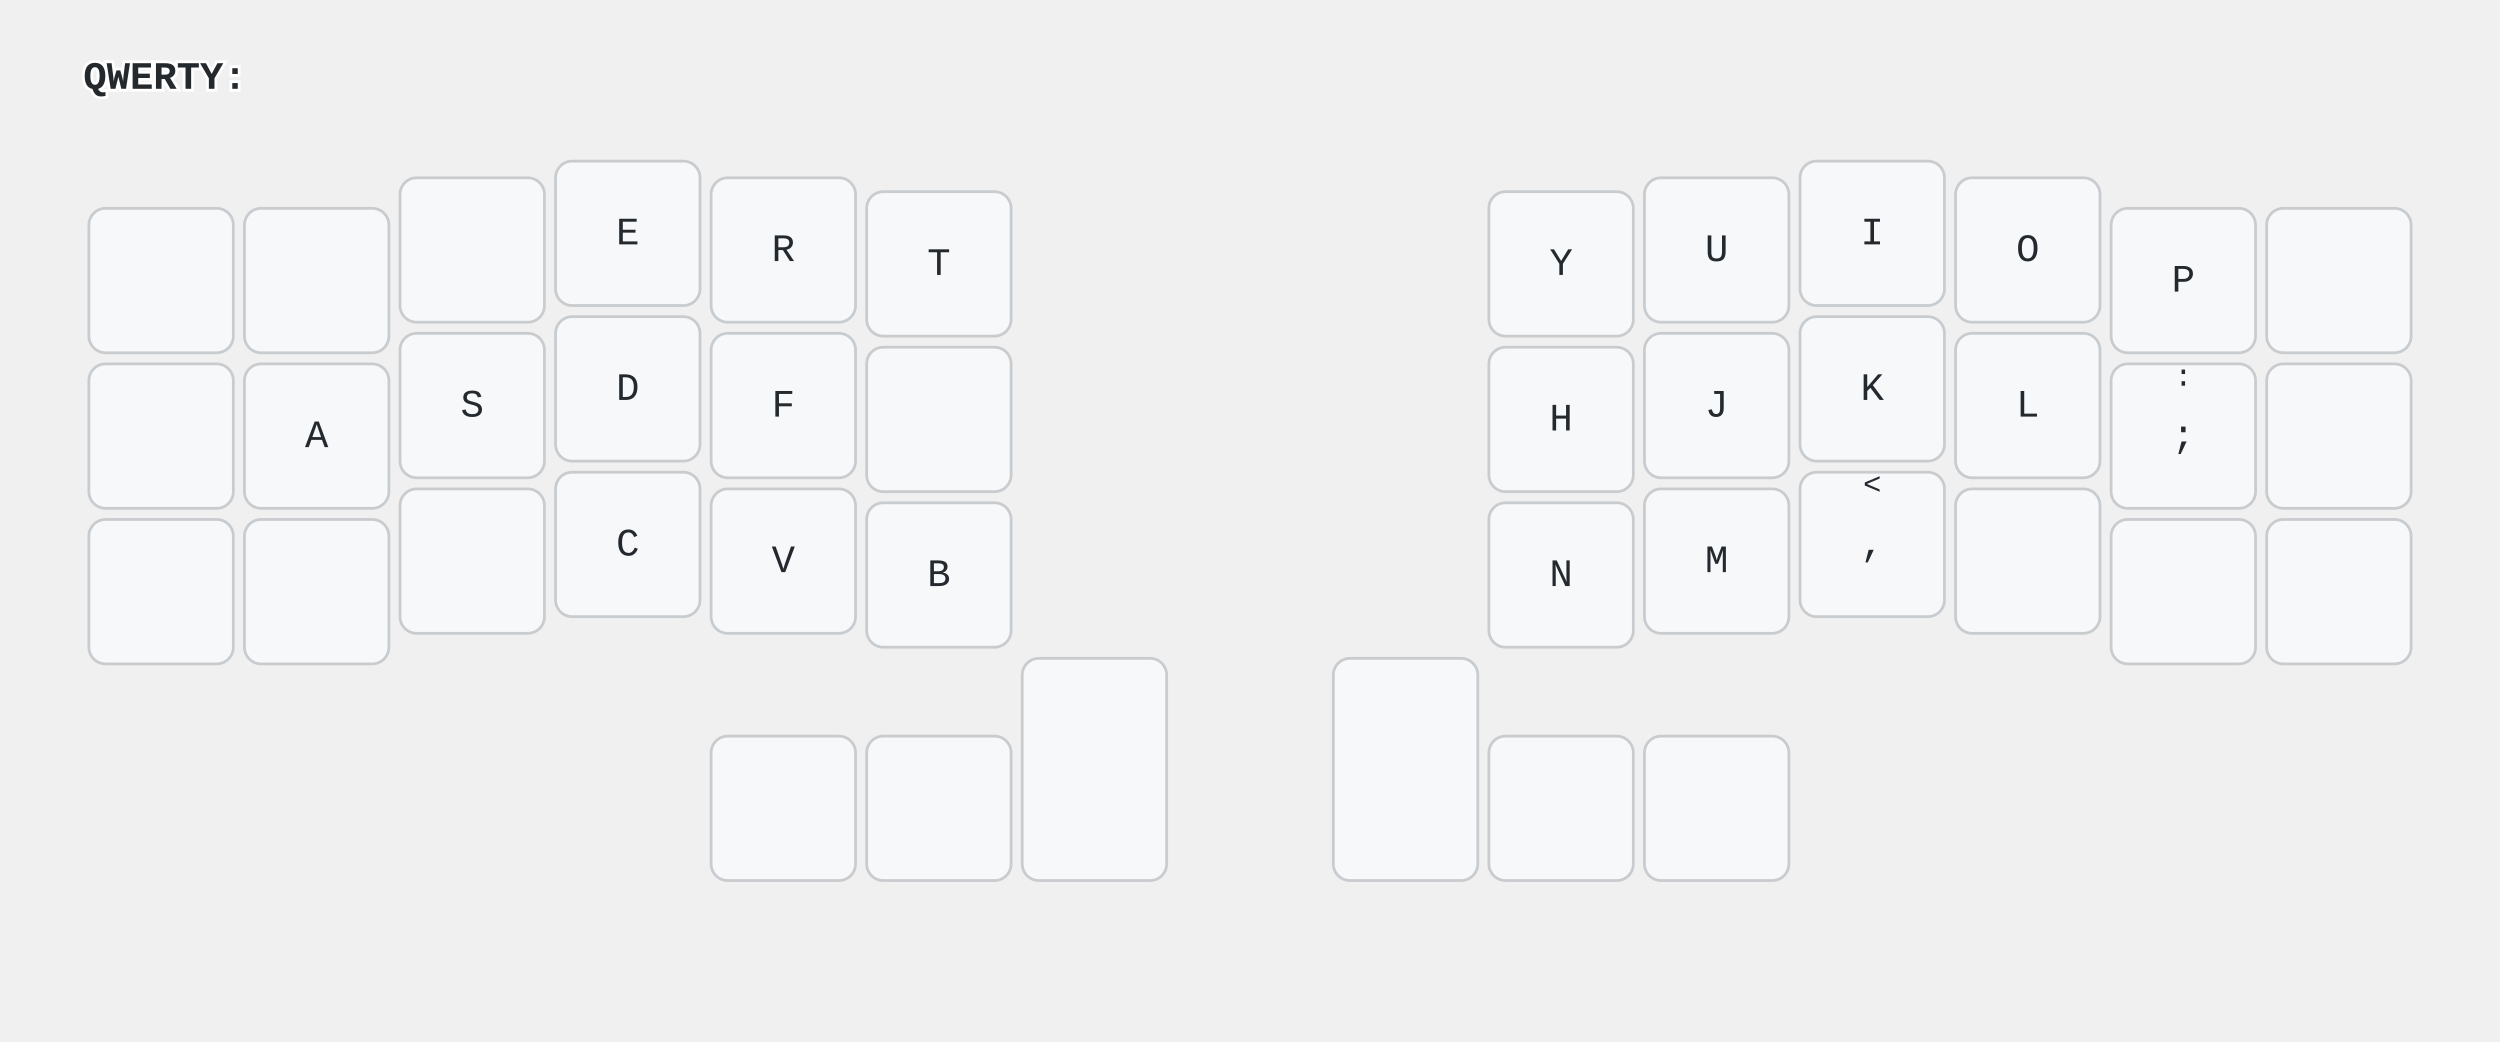
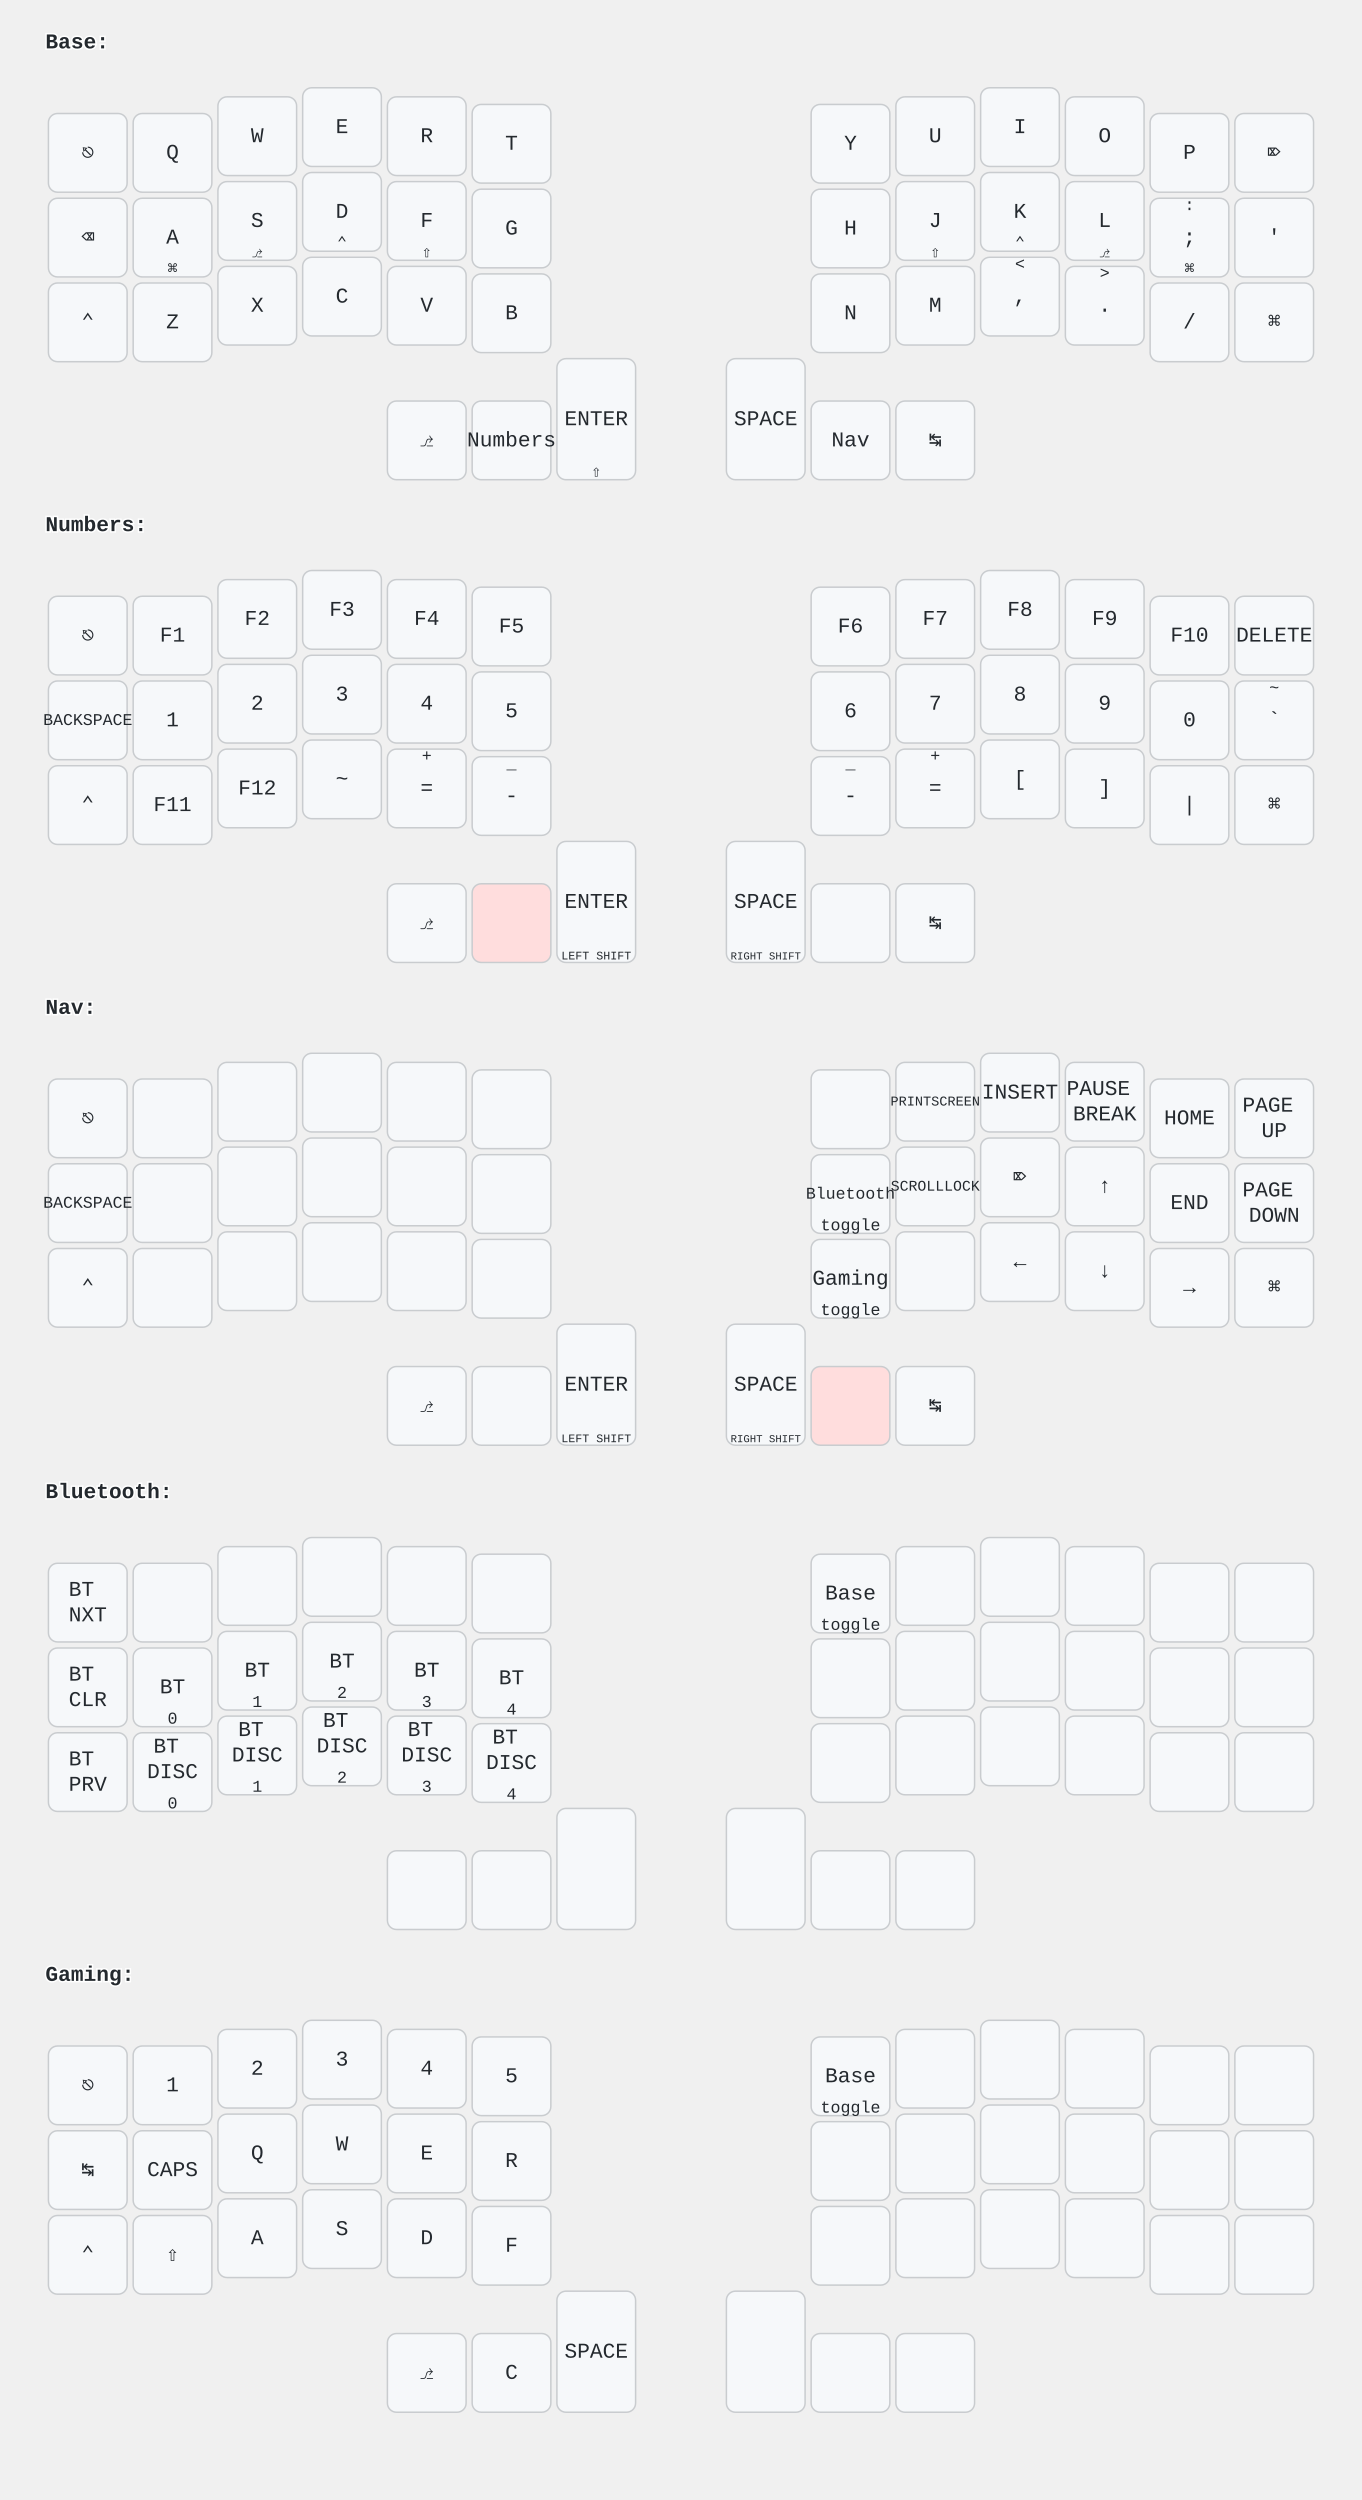
- <svg xmlns="http://www.w3.org/2000/svg" width="900" height="375" viewBox="0 0 900 375" class="keymap">
+ <svg xmlns="http://www.w3.org/2000/svg" width="900" height="1652" viewBox="0 0 900 1652" class="keymap">
  <style>/* font and background color specifications */
svg {
    font-family: SFMono-Regular,Consolas,Liberation Mono,Menlo,monospace;
    font-size: 14px;
    font-kerning: normal;
    text-rendering: optimizeLegibility;
    fill: #24292e;
}

/* default key styling */
rect {
    fill: #f6f8fa;
    stroke: #c9cccf;
    stroke-width: 1;
}

/* color accent for combo boxes */
rect.combo {
    fill: #cdf;
}

/* color accent for held keys */
rect.held, rect.combo.held {
    fill: #fdd;
}

/* color accent for ghost (optional) keys */
rect.ghost, rect.combo.ghost {
    fill: #ddd;
}

text {
    text-anchor: middle;
    dominant-baseline: middle;
}

/* styling for layer labels */
text.label {
    font-weight: bold;
    text-anchor: start;
    stroke: white;
    stroke-width: 2;
    paint-order: stroke;
}

/* styling for combo tap, and key hold/shifted label text */
text.combo, text.hold, text.shifted {
    font-size: 11px;
}

text.hold {
    text-anchor: middle;
    dominant-baseline: auto;
}

text.shifted {
    text-anchor: middle;
    dominant-baseline: hanging;
}

/* styling for hold/shifted label text in combo box */
text.combo.hold, text.combo.shifted {
    font-size: 8px;
}

/* styling for combo dendrons */
path {
    stroke-width: 1;
    stroke: gray;
    fill: none;
}
</style>
-   <g transform="translate(30, 0)" class="layer-QWERTY">
-     <text x="0" y="28" class="label">QWERTY:</text>
+   <g transform="translate(30, 0)" class="layer-Base">
+     <text x="0" y="28" class="label">Base:</text>
    <g transform="translate(0, 56)">
      <g transform="translate(28, 45)" class="key keypos-0">
        <rect rx="6" ry="6" x="-26" y="-26" width="52" height="52" class="key" />
+         <text x="0" y="0" class="key tap">⎋</text>
      </g>
      <g transform="translate(84, 45)" class="key keypos-1">
        <rect rx="6" ry="6" x="-26" y="-26" width="52" height="52" class="key" />
+         <text x="0" y="0" class="key tap">Q</text>
      </g>
      <g transform="translate(140, 34)" class="key keypos-2">
        <rect rx="6" ry="6" x="-26" y="-26" width="52" height="52" class="key" />
+         <text x="0" y="0" class="key tap">W</text>
      </g>
      <g transform="translate(196, 28)" class="key keypos-3">
        <rect rx="6" ry="6" x="-26" y="-26" width="52" height="52" class="key" />
        <text x="0" y="0" class="key tap">E</text>
      </g>
      <g transform="translate(252, 34)" class="key keypos-4">
        <rect rx="6" ry="6" x="-26" y="-26" width="52" height="52" class="key" />
        <text x="0" y="0" class="key tap">R</text>
      </g>
      <g transform="translate(308, 39)" class="key keypos-5">
        <rect rx="6" ry="6" x="-26" y="-26" width="52" height="52" class="key" />
        <text x="0" y="0" class="key tap">T</text>
      </g>
      <g transform="translate(532, 39)" class="key keypos-6">
        <rect rx="6" ry="6" x="-26" y="-26" width="52" height="52" class="key" />
        <text x="0" y="0" class="key tap">Y</text>
      </g>
      <g transform="translate(588, 34)" class="key keypos-7">
        <rect rx="6" ry="6" x="-26" y="-26" width="52" height="52" class="key" />
        <text x="0" y="0" class="key tap">U</text>
      </g>
      <g transform="translate(644, 28)" class="key keypos-8">
        <rect rx="6" ry="6" x="-26" y="-26" width="52" height="52" class="key" />
        <text x="0" y="0" class="key tap">I</text>
      </g>
      <g transform="translate(700, 34)" class="key keypos-9">
        <rect rx="6" ry="6" x="-26" y="-26" width="52" height="52" class="key" />
        <text x="0" y="0" class="key tap">O</text>
      </g>
      <g transform="translate(756, 45)" class="key keypos-10">
        <rect rx="6" ry="6" x="-26" y="-26" width="52" height="52" class="key" />
        <text x="0" y="0" class="key tap">P</text>
      </g>
      <g transform="translate(812, 45)" class="key keypos-11">
        <rect rx="6" ry="6" x="-26" y="-26" width="52" height="52" class="key" />
+         <text x="0" y="0" class="key tap">⌦</text>
      </g>
      <g transform="translate(28, 101)" class="key keypos-12">
        <rect rx="6" ry="6" x="-26" y="-26" width="52" height="52" class="key" />
+         <text x="0" y="0" class="key tap">⌫</text>
      </g>
      <g transform="translate(84, 101)" class="key keypos-13">
        <rect rx="6" ry="6" x="-26" y="-26" width="52" height="52" class="key" />
        <text x="0" y="0" class="key tap">A</text>
+         <text x="0" y="24" class="key hold">⌘</text>
      </g>
      <g transform="translate(140, 90)" class="key keypos-14">
        <rect rx="6" ry="6" x="-26" y="-26" width="52" height="52" class="key" />
        <text x="0" y="0" class="key tap">S</text>
+         <text x="0" y="24" class="key hold">⎇</text>
      </g>
      <g transform="translate(196, 84)" class="key keypos-15">
        <rect rx="6" ry="6" x="-26" y="-26" width="52" height="52" class="key" />
        <text x="0" y="0" class="key tap">D</text>
+         <text x="0" y="24" class="key hold">⌃</text>
      </g>
      <g transform="translate(252, 90)" class="key keypos-16">
        <rect rx="6" ry="6" x="-26" y="-26" width="52" height="52" class="key" />
        <text x="0" y="0" class="key tap">F</text>
+         <text x="0" y="24" class="key hold">⇧</text>
      </g>
      <g transform="translate(308, 95)" class="key keypos-17">
        <rect rx="6" ry="6" x="-26" y="-26" width="52" height="52" class="key" />
+         <text x="0" y="0" class="key tap">G</text>
      </g>
      <g transform="translate(532, 95)" class="key keypos-18">
        <rect rx="6" ry="6" x="-26" y="-26" width="52" height="52" class="key" />
        <text x="0" y="0" class="key tap">H</text>
      </g>
      <g transform="translate(588, 90)" class="key keypos-19">
        <rect rx="6" ry="6" x="-26" y="-26" width="52" height="52" class="key" />
        <text x="0" y="0" class="key tap">J</text>
+         <text x="0" y="24" class="key hold">⇧</text>
      </g>
      <g transform="translate(644, 84)" class="key keypos-20">
        <rect rx="6" ry="6" x="-26" y="-26" width="52" height="52" class="key" />
        <text x="0" y="0" class="key tap">K</text>
+         <text x="0" y="24" class="key hold">⌃</text>
      </g>
      <g transform="translate(700, 90)" class="key keypos-21">
        <rect rx="6" ry="6" x="-26" y="-26" width="52" height="52" class="key" />
        <text x="0" y="0" class="key tap">L</text>
+         <text x="0" y="24" class="key hold">⎇</text>
      </g>
      <g transform="translate(756, 101)" class="key keypos-22">
        <rect rx="6" ry="6" x="-26" y="-26" width="52" height="52" class="key" />
        <text x="0" y="0" class="key tap">;</text>
+         <text x="0" y="24" class="key hold">⌘</text>
        <text x="0" y="-24" class="key shifted">:</text>
      </g>
      <g transform="translate(812, 101)" class="key keypos-23">
        <rect rx="6" ry="6" x="-26" y="-26" width="52" height="52" class="key" />
+         <text x="0" y="0" class="key tap">'</text>
      </g>
      <g transform="translate(28, 157)" class="key keypos-24">
        <rect rx="6" ry="6" x="-26" y="-26" width="52" height="52" class="key" />
+         <text x="0" y="0" class="key tap">⌃</text>
      </g>
      <g transform="translate(84, 157)" class="key keypos-25">
        <rect rx="6" ry="6" x="-26" y="-26" width="52" height="52" class="key" />
+         <text x="0" y="0" class="key tap">Z</text>
      </g>
      <g transform="translate(140, 146)" class="key keypos-26">
        <rect rx="6" ry="6" x="-26" y="-26" width="52" height="52" class="key" />
+         <text x="0" y="0" class="key tap">X</text>
      </g>
      <g transform="translate(196, 140)" class="key keypos-27">
        <rect rx="6" ry="6" x="-26" y="-26" width="52" height="52" class="key" />
        <text x="0" y="0" class="key tap">C</text>
      </g>
      <g transform="translate(252, 146)" class="key keypos-28">
        <rect rx="6" ry="6" x="-26" y="-26" width="52" height="52" class="key" />
        <text x="0" y="0" class="key tap">V</text>
      </g>
      <g transform="translate(308, 151)" class="key keypos-29">
        <rect rx="6" ry="6" x="-26" y="-26" width="52" height="52" class="key" />
        <text x="0" y="0" class="key tap">B</text>
      </g>
      <g transform="translate(532, 151)" class="key keypos-30">
        <rect rx="6" ry="6" x="-26" y="-26" width="52" height="52" class="key" />
        <text x="0" y="0" class="key tap">N</text>
      </g>
      <g transform="translate(588, 146)" class="key keypos-31">
        <rect rx="6" ry="6" x="-26" y="-26" width="52" height="52" class="key" />
        <text x="0" y="0" class="key tap">M</text>
      </g>
      <g transform="translate(644, 140)" class="key keypos-32">
        <rect rx="6" ry="6" x="-26" y="-26" width="52" height="52" class="key" />
        <text x="0" y="0" class="key tap">,</text>
        <text x="0" y="-24" class="key shifted">&lt;</text>
      </g>
      <g transform="translate(700, 146)" class="key keypos-33">
        <rect rx="6" ry="6" x="-26" y="-26" width="52" height="52" class="key" />
+         <text x="0" y="0" class="key tap">.</text>
+         <text x="0" y="-24" class="key shifted">&gt;</text>
      </g>
      <g transform="translate(756, 157)" class="key keypos-34">
        <rect rx="6" ry="6" x="-26" y="-26" width="52" height="52" class="key" />
+         <text x="0" y="0" class="key tap">/</text>
      </g>
      <g transform="translate(812, 157)" class="key keypos-35">
        <rect rx="6" ry="6" x="-26" y="-26" width="52" height="52" class="key" />
+         <text x="0" y="0" class="key tap">⌘</text>
      </g>
      <g transform="translate(252, 235)" class="key keypos-36">
        <rect rx="6" ry="6" x="-26" y="-26" width="52" height="52" class="key" />
+         <text x="0" y="0" class="key tap">⎇</text>
      </g>
      <g transform="translate(308, 235)" class="key keypos-37">
        <rect rx="6" ry="6" x="-26" y="-26" width="52" height="52" class="key" />
+         <text x="0" y="0" class="key tap">Numbers</text>
      </g>
      <g transform="translate(364, 221)" class="key keypos-38">
        <rect rx="6" ry="6" x="-26" y="-40" width="52" height="80" class="key" />
+         <text x="0" y="0" class="key tap">ENTER</text>
+         <text x="0" y="38" class="key hold">⇧</text>
+       </g>
+       <g transform="translate(476, 221)" class="key keypos-39">
+         <rect rx="6" ry="6" x="-26" y="-40" width="52" height="80" class="key" />
+         <text x="0" y="0" class="key tap">SPACE</text>
+       </g>
+       <g transform="translate(532, 235)" class="key keypos-40">
+         <rect rx="6" ry="6" x="-26" y="-26" width="52" height="52" class="key" />
+         <text x="0" y="0" class="key tap">Nav</text>
+       </g>
+       <g transform="translate(588, 235)" class="key keypos-41">
+         <rect rx="6" ry="6" x="-26" y="-26" width="52" height="52" class="key" />
+         <text x="0" y="0" class="key tap">↹</text>
+       </g>
+     </g>
+   </g>
+   <g transform="translate(30, 319)" class="layer-Numbers">
+     <text x="0" y="28" class="label">Numbers:</text>
+     <g transform="translate(0, 56)">
+       <g transform="translate(28, 45)" class="key keypos-0">
+         <rect rx="6" ry="6" x="-26" y="-26" width="52" height="52" class="key" />
+         <text x="0" y="0" class="key tap">⎋</text>
+       </g>
+       <g transform="translate(84, 45)" class="key keypos-1">
+         <rect rx="6" ry="6" x="-26" y="-26" width="52" height="52" class="key" />
+         <text x="0" y="0" class="key tap">F1</text>
+       </g>
+       <g transform="translate(140, 34)" class="key keypos-2">
+         <rect rx="6" ry="6" x="-26" y="-26" width="52" height="52" class="key" />
+         <text x="0" y="0" class="key tap">F2</text>
+       </g>
+       <g transform="translate(196, 28)" class="key keypos-3">
+         <rect rx="6" ry="6" x="-26" y="-26" width="52" height="52" class="key" />
+         <text x="0" y="0" class="key tap">F3</text>
+       </g>
+       <g transform="translate(252, 34)" class="key keypos-4">
+         <rect rx="6" ry="6" x="-26" y="-26" width="52" height="52" class="key" />
+         <text x="0" y="0" class="key tap">F4</text>
+       </g>
+       <g transform="translate(308, 39)" class="key keypos-5">
+         <rect rx="6" ry="6" x="-26" y="-26" width="52" height="52" class="key" />
+         <text x="0" y="0" class="key tap">F5</text>
+       </g>
+       <g transform="translate(532, 39)" class="key keypos-6">
+         <rect rx="6" ry="6" x="-26" y="-26" width="52" height="52" class="key" />
+         <text x="0" y="0" class="key tap">F6</text>
+       </g>
+       <g transform="translate(588, 34)" class="key keypos-7">
+         <rect rx="6" ry="6" x="-26" y="-26" width="52" height="52" class="key" />
+         <text x="0" y="0" class="key tap">F7</text>
+       </g>
+       <g transform="translate(644, 28)" class="key keypos-8">
+         <rect rx="6" ry="6" x="-26" y="-26" width="52" height="52" class="key" />
+         <text x="0" y="0" class="key tap">F8</text>
+       </g>
+       <g transform="translate(700, 34)" class="key keypos-9">
+         <rect rx="6" ry="6" x="-26" y="-26" width="52" height="52" class="key" />
+         <text x="0" y="0" class="key tap">F9</text>
+       </g>
+       <g transform="translate(756, 45)" class="key keypos-10">
+         <rect rx="6" ry="6" x="-26" y="-26" width="52" height="52" class="key" />
+         <text x="0" y="0" class="key tap">F10</text>
+       </g>
+       <g transform="translate(812, 45)" class="key keypos-11">
+         <rect rx="6" ry="6" x="-26" y="-26" width="52" height="52" class="key" />
+         <text x="0" y="0" class="key tap">DELETE</text>
+       </g>
+       <g transform="translate(28, 101)" class="key keypos-12">
+         <rect rx="6" ry="6" x="-26" y="-26" width="52" height="52" class="key" />
+         <text x="0" y="0" class="key tap">
+           <tspan style="font-size: 78%">BACKSPACE</tspan>
+         </text>
+       </g>
+       <g transform="translate(84, 101)" class="key keypos-13">
+         <rect rx="6" ry="6" x="-26" y="-26" width="52" height="52" class="key" />
+         <text x="0" y="0" class="key tap">1</text>
+       </g>
+       <g transform="translate(140, 90)" class="key keypos-14">
+         <rect rx="6" ry="6" x="-26" y="-26" width="52" height="52" class="key" />
+         <text x="0" y="0" class="key tap">2</text>
+       </g>
+       <g transform="translate(196, 84)" class="key keypos-15">
+         <rect rx="6" ry="6" x="-26" y="-26" width="52" height="52" class="key" />
+         <text x="0" y="0" class="key tap">3</text>
+       </g>
+       <g transform="translate(252, 90)" class="key keypos-16">
+         <rect rx="6" ry="6" x="-26" y="-26" width="52" height="52" class="key" />
+         <text x="0" y="0" class="key tap">4</text>
+       </g>
+       <g transform="translate(308, 95)" class="key keypos-17">
+         <rect rx="6" ry="6" x="-26" y="-26" width="52" height="52" class="key" />
+         <text x="0" y="0" class="key tap">5</text>
+       </g>
+       <g transform="translate(532, 95)" class="key keypos-18">
+         <rect rx="6" ry="6" x="-26" y="-26" width="52" height="52" class="key" />
+         <text x="0" y="0" class="key tap">6</text>
+       </g>
+       <g transform="translate(588, 90)" class="key keypos-19">
+         <rect rx="6" ry="6" x="-26" y="-26" width="52" height="52" class="key" />
+         <text x="0" y="0" class="key tap">7</text>
+       </g>
+       <g transform="translate(644, 84)" class="key keypos-20">
+         <rect rx="6" ry="6" x="-26" y="-26" width="52" height="52" class="key" />
+         <text x="0" y="0" class="key tap">8</text>
+       </g>
+       <g transform="translate(700, 90)" class="key keypos-21">
+         <rect rx="6" ry="6" x="-26" y="-26" width="52" height="52" class="key" />
+         <text x="0" y="0" class="key tap">9</text>
+       </g>
+       <g transform="translate(756, 101)" class="key keypos-22">
+         <rect rx="6" ry="6" x="-26" y="-26" width="52" height="52" class="key" />
+         <text x="0" y="0" class="key tap">0</text>
+       </g>
+       <g transform="translate(812, 101)" class="key keypos-23">
+         <rect rx="6" ry="6" x="-26" y="-26" width="52" height="52" class="key" />
+         <text x="0" y="0" class="key tap">`</text>
+         <text x="0" y="-24" class="key shifted">~</text>
+       </g>
+       <g transform="translate(28, 157)" class="key keypos-24">
+         <rect rx="6" ry="6" x="-26" y="-26" width="52" height="52" class="key" />
+         <text x="0" y="0" class="key tap">⌃</text>
+       </g>
+       <g transform="translate(84, 157)" class="key keypos-25">
+         <rect rx="6" ry="6" x="-26" y="-26" width="52" height="52" class="key" />
+         <text x="0" y="0" class="key tap">F11</text>
+       </g>
+       <g transform="translate(140, 146)" class="key keypos-26">
+         <rect rx="6" ry="6" x="-26" y="-26" width="52" height="52" class="key" />
+         <text x="0" y="0" class="key tap">F12</text>
+       </g>
+       <g transform="translate(196, 140)" class="key keypos-27">
+         <rect rx="6" ry="6" x="-26" y="-26" width="52" height="52" class="key" />
+         <text x="0" y="0" class="key tap">~</text>
+       </g>
+       <g transform="translate(252, 146)" class="key keypos-28">
+         <rect rx="6" ry="6" x="-26" y="-26" width="52" height="52" class="key" />
+         <text x="0" y="0" class="key tap">=</text>
+         <text x="0" y="-24" class="key shifted">+</text>
+       </g>
+       <g transform="translate(308, 151)" class="key keypos-29">
+         <rect rx="6" ry="6" x="-26" y="-26" width="52" height="52" class="key" />
+         <text x="0" y="0" class="key tap">-</text>
+         <text x="0" y="-24" class="key shifted">_</text>
+       </g>
+       <g transform="translate(532, 151)" class="key keypos-30">
+         <rect rx="6" ry="6" x="-26" y="-26" width="52" height="52" class="key" />
+         <text x="0" y="0" class="key tap">-</text>
+         <text x="0" y="-24" class="key shifted">_</text>
+       </g>
+       <g transform="translate(588, 146)" class="key keypos-31">
+         <rect rx="6" ry="6" x="-26" y="-26" width="52" height="52" class="key" />
+         <text x="0" y="0" class="key tap">=</text>
+         <text x="0" y="-24" class="key shifted">+</text>
+       </g>
+       <g transform="translate(644, 140)" class="key keypos-32">
+         <rect rx="6" ry="6" x="-26" y="-26" width="52" height="52" class="key" />
+         <text x="0" y="0" class="key tap">[</text>
+       </g>
+       <g transform="translate(700, 146)" class="key keypos-33">
+         <rect rx="6" ry="6" x="-26" y="-26" width="52" height="52" class="key" />
+         <text x="0" y="0" class="key tap">]</text>
+       </g>
+       <g transform="translate(756, 157)" class="key keypos-34">
+         <rect rx="6" ry="6" x="-26" y="-26" width="52" height="52" class="key" />
+         <text x="0" y="0" class="key tap">|</text>
+       </g>
+       <g transform="translate(812, 157)" class="key keypos-35">
+         <rect rx="6" ry="6" x="-26" y="-26" width="52" height="52" class="key" />
+         <text x="0" y="0" class="key tap">⌘</text>
+       </g>
+       <g transform="translate(252, 235)" class="key keypos-36">
+         <rect rx="6" ry="6" x="-26" y="-26" width="52" height="52" class="key" />
+         <text x="0" y="0" class="key tap">⎇</text>
+       </g>
+       <g transform="translate(308, 235)" class="key held keypos-37">
+         <rect rx="6" ry="6" x="-26" y="-26" width="52" height="52" class="key held" />
+       </g>
+       <g transform="translate(364, 221)" class="key keypos-38">
+         <rect rx="6" ry="6" x="-26" y="-40" width="52" height="80" class="key" />
+         <text x="0" y="0" class="key tap">ENTER</text>
+         <text x="0" y="38" class="key hold">
+           <tspan style="font-size: 70%">LEFT SHIFT</tspan>
+         </text>
+       </g>
+       <g transform="translate(476, 221)" class="key keypos-39">
+         <rect rx="6" ry="6" x="-26" y="-40" width="52" height="80" class="key" />
+         <text x="0" y="0" class="key tap">SPACE</text>
+         <text x="0" y="38" class="key hold">
+           <tspan style="font-size: 64%">RIGHT SHIFT</tspan>
+         </text>
+       </g>
+       <g transform="translate(532, 235)" class="key keypos-40">
+         <rect rx="6" ry="6" x="-26" y="-26" width="52" height="52" class="key" />
+       </g>
+       <g transform="translate(588, 235)" class="key keypos-41">
+         <rect rx="6" ry="6" x="-26" y="-26" width="52" height="52" class="key" />
+         <text x="0" y="0" class="key tap">↹</text>
+       </g>
+     </g>
+   </g>
+   <g transform="translate(30, 638)" class="layer-Nav">
+     <text x="0" y="28" class="label">Nav:</text>
+     <g transform="translate(0, 56)">
+       <g transform="translate(28, 45)" class="key keypos-0">
+         <rect rx="6" ry="6" x="-26" y="-26" width="52" height="52" class="key" />
+         <text x="0" y="0" class="key tap">⎋</text>
+       </g>
+       <g transform="translate(84, 45)" class="key keypos-1">
+         <rect rx="6" ry="6" x="-26" y="-26" width="52" height="52" class="key" />
+       </g>
+       <g transform="translate(140, 34)" class="key keypos-2">
+         <rect rx="6" ry="6" x="-26" y="-26" width="52" height="52" class="key" />
+       </g>
+       <g transform="translate(196, 28)" class="key keypos-3">
+         <rect rx="6" ry="6" x="-26" y="-26" width="52" height="52" class="key" />
+       </g>
+       <g transform="translate(252, 34)" class="key keypos-4">
+         <rect rx="6" ry="6" x="-26" y="-26" width="52" height="52" class="key" />
+       </g>
+       <g transform="translate(308, 39)" class="key keypos-5">
+         <rect rx="6" ry="6" x="-26" y="-26" width="52" height="52" class="key" />
+       </g>
+       <g transform="translate(532, 39)" class="key keypos-6">
+         <rect rx="6" ry="6" x="-26" y="-26" width="52" height="52" class="key" />
+       </g>
+       <g transform="translate(588, 34)" class="key keypos-7">
+         <rect rx="6" ry="6" x="-26" y="-26" width="52" height="52" class="key" />
+         <text x="0" y="0" class="key tap">
+           <tspan style="font-size: 64%">PRINTSCREEN</tspan>
+         </text>
+       </g>
+       <g transform="translate(644, 28)" class="key keypos-8">
+         <rect rx="6" ry="6" x="-26" y="-26" width="52" height="52" class="key" />
+         <text x="0" y="0" class="key tap">INSERT</text>
+       </g>
+       <g transform="translate(700, 34)" class="key keypos-9">
+         <rect rx="6" ry="6" x="-26" y="-26" width="52" height="52" class="key" />
+         <text x="0" y="0" class="key tap">
+           <tspan x="0" dy="-0.6em">PAUSE</tspan>
+           <tspan x="0" dy="1.2em">BREAK</tspan>
+         </text>
+       </g>
+       <g transform="translate(756, 45)" class="key keypos-10">
+         <rect rx="6" ry="6" x="-26" y="-26" width="52" height="52" class="key" />
+         <text x="0" y="0" class="key tap">HOME</text>
+       </g>
+       <g transform="translate(812, 45)" class="key keypos-11">
+         <rect rx="6" ry="6" x="-26" y="-26" width="52" height="52" class="key" />
+         <text x="0" y="0" class="key tap">
+           <tspan x="0" dy="-0.6em">PAGE</tspan>
+           <tspan x="0" dy="1.2em">UP</tspan>
+         </text>
+       </g>
+       <g transform="translate(28, 101)" class="key keypos-12">
+         <rect rx="6" ry="6" x="-26" y="-26" width="52" height="52" class="key" />
+         <text x="0" y="0" class="key tap">
+           <tspan style="font-size: 78%">BACKSPACE</tspan>
+         </text>
+       </g>
+       <g transform="translate(84, 101)" class="key keypos-13">
+         <rect rx="6" ry="6" x="-26" y="-26" width="52" height="52" class="key" />
+       </g>
+       <g transform="translate(140, 90)" class="key keypos-14">
+         <rect rx="6" ry="6" x="-26" y="-26" width="52" height="52" class="key" />
+       </g>
+       <g transform="translate(196, 84)" class="key keypos-15">
+         <rect rx="6" ry="6" x="-26" y="-26" width="52" height="52" class="key" />
+       </g>
+       <g transform="translate(252, 90)" class="key keypos-16">
+         <rect rx="6" ry="6" x="-26" y="-26" width="52" height="52" class="key" />
+       </g>
+       <g transform="translate(308, 95)" class="key keypos-17">
+         <rect rx="6" ry="6" x="-26" y="-26" width="52" height="52" class="key" />
+       </g>
+       <g transform="translate(532, 95)" class="key keypos-18">
+         <rect rx="6" ry="6" x="-26" y="-26" width="52" height="52" class="key" />
+         <text x="0" y="0" class="key tap">
+           <tspan style="font-size: 78%">Bluetooth</tspan>
+         </text>
+         <text x="0" y="24" class="key hold">toggle</text>
+       </g>
+       <g transform="translate(588, 90)" class="key keypos-19">
+         <rect rx="6" ry="6" x="-26" y="-26" width="52" height="52" class="key" />
+         <text x="0" y="0" class="key tap">
+           <tspan style="font-size: 70%">SCROLLLOCK</tspan>
+         </text>
+       </g>
+       <g transform="translate(644, 84)" class="key keypos-20">
+         <rect rx="6" ry="6" x="-26" y="-26" width="52" height="52" class="key" />
+         <text x="0" y="0" class="key tap">⌦</text>
+       </g>
+       <g transform="translate(700, 90)" class="key keypos-21">
+         <rect rx="6" ry="6" x="-26" y="-26" width="52" height="52" class="key" />
+         <text x="0" y="0" class="key tap">↑</text>
+       </g>
+       <g transform="translate(756, 101)" class="key keypos-22">
+         <rect rx="6" ry="6" x="-26" y="-26" width="52" height="52" class="key" />
+         <text x="0" y="0" class="key tap">END</text>
+       </g>
+       <g transform="translate(812, 101)" class="key keypos-23">
+         <rect rx="6" ry="6" x="-26" y="-26" width="52" height="52" class="key" />
+         <text x="0" y="0" class="key tap">
+           <tspan x="0" dy="-0.6em">PAGE</tspan>
+           <tspan x="0" dy="1.2em">DOWN</tspan>
+         </text>
+       </g>
+       <g transform="translate(28, 157)" class="key keypos-24">
+         <rect rx="6" ry="6" x="-26" y="-26" width="52" height="52" class="key" />
+         <text x="0" y="0" class="key tap">⌃</text>
+       </g>
+       <g transform="translate(84, 157)" class="key keypos-25">
+         <rect rx="6" ry="6" x="-26" y="-26" width="52" height="52" class="key" />
+       </g>
+       <g transform="translate(140, 146)" class="key keypos-26">
+         <rect rx="6" ry="6" x="-26" y="-26" width="52" height="52" class="key" />
+       </g>
+       <g transform="translate(196, 140)" class="key keypos-27">
+         <rect rx="6" ry="6" x="-26" y="-26" width="52" height="52" class="key" />
+       </g>
+       <g transform="translate(252, 146)" class="key keypos-28">
+         <rect rx="6" ry="6" x="-26" y="-26" width="52" height="52" class="key" />
+       </g>
+       <g transform="translate(308, 151)" class="key keypos-29">
+         <rect rx="6" ry="6" x="-26" y="-26" width="52" height="52" class="key" />
+       </g>
+       <g transform="translate(532, 151)" class="key keypos-30">
+         <rect rx="6" ry="6" x="-26" y="-26" width="52" height="52" class="key" />
+         <text x="0" y="0" class="key tap">Gaming</text>
+         <text x="0" y="24" class="key hold">toggle</text>
+       </g>
+       <g transform="translate(588, 146)" class="key keypos-31">
+         <rect rx="6" ry="6" x="-26" y="-26" width="52" height="52" class="key" />
+       </g>
+       <g transform="translate(644, 140)" class="key keypos-32">
+         <rect rx="6" ry="6" x="-26" y="-26" width="52" height="52" class="key" />
+         <text x="0" y="0" class="key tap">←</text>
+       </g>
+       <g transform="translate(700, 146)" class="key keypos-33">
+         <rect rx="6" ry="6" x="-26" y="-26" width="52" height="52" class="key" />
+         <text x="0" y="0" class="key tap">↓</text>
+       </g>
+       <g transform="translate(756, 157)" class="key keypos-34">
+         <rect rx="6" ry="6" x="-26" y="-26" width="52" height="52" class="key" />
+         <text x="0" y="0" class="key tap">→</text>
+       </g>
+       <g transform="translate(812, 157)" class="key keypos-35">
+         <rect rx="6" ry="6" x="-26" y="-26" width="52" height="52" class="key" />
+         <text x="0" y="0" class="key tap">⌘</text>
+       </g>
+       <g transform="translate(252, 235)" class="key keypos-36">
+         <rect rx="6" ry="6" x="-26" y="-26" width="52" height="52" class="key" />
+         <text x="0" y="0" class="key tap">⎇</text>
+       </g>
+       <g transform="translate(308, 235)" class="key keypos-37">
+         <rect rx="6" ry="6" x="-26" y="-26" width="52" height="52" class="key" />
+       </g>
+       <g transform="translate(364, 221)" class="key keypos-38">
+         <rect rx="6" ry="6" x="-26" y="-40" width="52" height="80" class="key" />
+         <text x="0" y="0" class="key tap">ENTER</text>
+         <text x="0" y="38" class="key hold">
+           <tspan style="font-size: 70%">LEFT SHIFT</tspan>
+         </text>
+       </g>
+       <g transform="translate(476, 221)" class="key keypos-39">
+         <rect rx="6" ry="6" x="-26" y="-40" width="52" height="80" class="key" />
+         <text x="0" y="0" class="key tap">SPACE</text>
+         <text x="0" y="38" class="key hold">
+           <tspan style="font-size: 64%">RIGHT SHIFT</tspan>
+         </text>
+       </g>
+       <g transform="translate(532, 235)" class="key held keypos-40">
+         <rect rx="6" ry="6" x="-26" y="-26" width="52" height="52" class="key held" />
+       </g>
+       <g transform="translate(588, 235)" class="key keypos-41">
+         <rect rx="6" ry="6" x="-26" y="-26" width="52" height="52" class="key" />
+         <text x="0" y="0" class="key tap">↹</text>
+       </g>
+     </g>
+   </g>
+   <g transform="translate(30, 958)" class="layer-Bluetooth">
+     <text x="0" y="28" class="label">Bluetooth:</text>
+     <g transform="translate(0, 56)">
+       <g transform="translate(28, 45)" class="key keypos-0">
+         <rect rx="6" ry="6" x="-26" y="-26" width="52" height="52" class="key" />
+         <text x="0" y="0" class="key tap">
+           <tspan x="0" dy="-0.6em">BT</tspan>
+           <tspan x="0" dy="1.2em">NXT</tspan>
+         </text>
+       </g>
+       <g transform="translate(84, 45)" class="key keypos-1">
+         <rect rx="6" ry="6" x="-26" y="-26" width="52" height="52" class="key" />
+       </g>
+       <g transform="translate(140, 34)" class="key keypos-2">
+         <rect rx="6" ry="6" x="-26" y="-26" width="52" height="52" class="key" />
+       </g>
+       <g transform="translate(196, 28)" class="key keypos-3">
+         <rect rx="6" ry="6" x="-26" y="-26" width="52" height="52" class="key" />
+       </g>
+       <g transform="translate(252, 34)" class="key keypos-4">
+         <rect rx="6" ry="6" x="-26" y="-26" width="52" height="52" class="key" />
+       </g>
+       <g transform="translate(308, 39)" class="key keypos-5">
+         <rect rx="6" ry="6" x="-26" y="-26" width="52" height="52" class="key" />
+       </g>
+       <g transform="translate(532, 39)" class="key keypos-6">
+         <rect rx="6" ry="6" x="-26" y="-26" width="52" height="52" class="key" />
+         <text x="0" y="0" class="key tap">Base</text>
+         <text x="0" y="24" class="key hold">toggle</text>
+       </g>
+       <g transform="translate(588, 34)" class="key keypos-7">
+         <rect rx="6" ry="6" x="-26" y="-26" width="52" height="52" class="key" />
+       </g>
+       <g transform="translate(644, 28)" class="key keypos-8">
+         <rect rx="6" ry="6" x="-26" y="-26" width="52" height="52" class="key" />
+       </g>
+       <g transform="translate(700, 34)" class="key keypos-9">
+         <rect rx="6" ry="6" x="-26" y="-26" width="52" height="52" class="key" />
+       </g>
+       <g transform="translate(756, 45)" class="key keypos-10">
+         <rect rx="6" ry="6" x="-26" y="-26" width="52" height="52" class="key" />
+       </g>
+       <g transform="translate(812, 45)" class="key keypos-11">
+         <rect rx="6" ry="6" x="-26" y="-26" width="52" height="52" class="key" />
+       </g>
+       <g transform="translate(28, 101)" class="key keypos-12">
+         <rect rx="6" ry="6" x="-26" y="-26" width="52" height="52" class="key" />
+         <text x="0" y="0" class="key tap">
+           <tspan x="0" dy="-0.6em">BT</tspan>
+           <tspan x="0" dy="1.2em">CLR</tspan>
+         </text>
+       </g>
+       <g transform="translate(84, 101)" class="key keypos-13">
+         <rect rx="6" ry="6" x="-26" y="-26" width="52" height="52" class="key" />
+         <text x="0" y="0" class="key tap">BT</text>
+         <text x="0" y="24" class="key hold">0</text>
+       </g>
+       <g transform="translate(140, 90)" class="key keypos-14">
+         <rect rx="6" ry="6" x="-26" y="-26" width="52" height="52" class="key" />
+         <text x="0" y="0" class="key tap">BT</text>
+         <text x="0" y="24" class="key hold">1</text>
+       </g>
+       <g transform="translate(196, 84)" class="key keypos-15">
+         <rect rx="6" ry="6" x="-26" y="-26" width="52" height="52" class="key" />
+         <text x="0" y="0" class="key tap">BT</text>
+         <text x="0" y="24" class="key hold">2</text>
+       </g>
+       <g transform="translate(252, 90)" class="key keypos-16">
+         <rect rx="6" ry="6" x="-26" y="-26" width="52" height="52" class="key" />
+         <text x="0" y="0" class="key tap">BT</text>
+         <text x="0" y="24" class="key hold">3</text>
+       </g>
+       <g transform="translate(308, 95)" class="key keypos-17">
+         <rect rx="6" ry="6" x="-26" y="-26" width="52" height="52" class="key" />
+         <text x="0" y="0" class="key tap">BT</text>
+         <text x="0" y="24" class="key hold">4</text>
+       </g>
+       <g transform="translate(532, 95)" class="key keypos-18">
+         <rect rx="6" ry="6" x="-26" y="-26" width="52" height="52" class="key" />
+       </g>
+       <g transform="translate(588, 90)" class="key keypos-19">
+         <rect rx="6" ry="6" x="-26" y="-26" width="52" height="52" class="key" />
+       </g>
+       <g transform="translate(644, 84)" class="key keypos-20">
+         <rect rx="6" ry="6" x="-26" y="-26" width="52" height="52" class="key" />
+       </g>
+       <g transform="translate(700, 90)" class="key keypos-21">
+         <rect rx="6" ry="6" x="-26" y="-26" width="52" height="52" class="key" />
+       </g>
+       <g transform="translate(756, 101)" class="key keypos-22">
+         <rect rx="6" ry="6" x="-26" y="-26" width="52" height="52" class="key" />
+       </g>
+       <g transform="translate(812, 101)" class="key keypos-23">
+         <rect rx="6" ry="6" x="-26" y="-26" width="52" height="52" class="key" />
+       </g>
+       <g transform="translate(28, 157)" class="key keypos-24">
+         <rect rx="6" ry="6" x="-26" y="-26" width="52" height="52" class="key" />
+         <text x="0" y="0" class="key tap">
+           <tspan x="0" dy="-0.6em">BT</tspan>
+           <tspan x="0" dy="1.2em">PRV</tspan>
+         </text>
+       </g>
+       <g transform="translate(84, 157)" class="key keypos-25">
+         <rect rx="6" ry="6" x="-26" y="-26" width="52" height="52" class="key" />
+         <text x="0" y="0" class="key tap">
+           <tspan x="0" dy="-1.2em">BT</tspan>
+           <tspan x="0" dy="1.2em">DISC</tspan>
+         </text>
+         <text x="0" y="24" class="key hold">0</text>
+       </g>
+       <g transform="translate(140, 146)" class="key keypos-26">
+         <rect rx="6" ry="6" x="-26" y="-26" width="52" height="52" class="key" />
+         <text x="0" y="0" class="key tap">
+           <tspan x="0" dy="-1.2em">BT</tspan>
+           <tspan x="0" dy="1.2em">DISC</tspan>
+         </text>
+         <text x="0" y="24" class="key hold">1</text>
+       </g>
+       <g transform="translate(196, 140)" class="key keypos-27">
+         <rect rx="6" ry="6" x="-26" y="-26" width="52" height="52" class="key" />
+         <text x="0" y="0" class="key tap">
+           <tspan x="0" dy="-1.2em">BT</tspan>
+           <tspan x="0" dy="1.2em">DISC</tspan>
+         </text>
+         <text x="0" y="24" class="key hold">2</text>
+       </g>
+       <g transform="translate(252, 146)" class="key keypos-28">
+         <rect rx="6" ry="6" x="-26" y="-26" width="52" height="52" class="key" />
+         <text x="0" y="0" class="key tap">
+           <tspan x="0" dy="-1.2em">BT</tspan>
+           <tspan x="0" dy="1.2em">DISC</tspan>
+         </text>
+         <text x="0" y="24" class="key hold">3</text>
+       </g>
+       <g transform="translate(308, 151)" class="key keypos-29">
+         <rect rx="6" ry="6" x="-26" y="-26" width="52" height="52" class="key" />
+         <text x="0" y="0" class="key tap">
+           <tspan x="0" dy="-1.2em">BT</tspan>
+           <tspan x="0" dy="1.2em">DISC</tspan>
+         </text>
+         <text x="0" y="24" class="key hold">4</text>
+       </g>
+       <g transform="translate(532, 151)" class="key keypos-30">
+         <rect rx="6" ry="6" x="-26" y="-26" width="52" height="52" class="key" />
+       </g>
+       <g transform="translate(588, 146)" class="key keypos-31">
+         <rect rx="6" ry="6" x="-26" y="-26" width="52" height="52" class="key" />
+       </g>
+       <g transform="translate(644, 140)" class="key keypos-32">
+         <rect rx="6" ry="6" x="-26" y="-26" width="52" height="52" class="key" />
+       </g>
+       <g transform="translate(700, 146)" class="key keypos-33">
+         <rect rx="6" ry="6" x="-26" y="-26" width="52" height="52" class="key" />
+       </g>
+       <g transform="translate(756, 157)" class="key keypos-34">
+         <rect rx="6" ry="6" x="-26" y="-26" width="52" height="52" class="key" />
+       </g>
+       <g transform="translate(812, 157)" class="key keypos-35">
+         <rect rx="6" ry="6" x="-26" y="-26" width="52" height="52" class="key" />
+       </g>
+       <g transform="translate(252, 235)" class="key keypos-36">
+         <rect rx="6" ry="6" x="-26" y="-26" width="52" height="52" class="key" />
+       </g>
+       <g transform="translate(308, 235)" class="key keypos-37">
+         <rect rx="6" ry="6" x="-26" y="-26" width="52" height="52" class="key" />
+       </g>
+       <g transform="translate(364, 221)" class="key keypos-38">
+         <rect rx="6" ry="6" x="-26" y="-40" width="52" height="80" class="key" />
+       </g>
+       <g transform="translate(476, 221)" class="key keypos-39">
+         <rect rx="6" ry="6" x="-26" y="-40" width="52" height="80" class="key" />
+       </g>
+       <g transform="translate(532, 235)" class="key keypos-40">
+         <rect rx="6" ry="6" x="-26" y="-26" width="52" height="52" class="key" />
+       </g>
+       <g transform="translate(588, 235)" class="key keypos-41">
+         <rect rx="6" ry="6" x="-26" y="-26" width="52" height="52" class="key" />
+       </g>
+     </g>
+   </g>
+   <g transform="translate(30, 1277)" class="layer-Gaming">
+     <text x="0" y="28" class="label">Gaming:</text>
+     <g transform="translate(0, 56)">
+       <g transform="translate(28, 45)" class="key keypos-0">
+         <rect rx="6" ry="6" x="-26" y="-26" width="52" height="52" class="key" />
+         <text x="0" y="0" class="key tap">⎋</text>
+       </g>
+       <g transform="translate(84, 45)" class="key keypos-1">
+         <rect rx="6" ry="6" x="-26" y="-26" width="52" height="52" class="key" />
+         <text x="0" y="0" class="key tap">1</text>
+       </g>
+       <g transform="translate(140, 34)" class="key keypos-2">
+         <rect rx="6" ry="6" x="-26" y="-26" width="52" height="52" class="key" />
+         <text x="0" y="0" class="key tap">2</text>
+       </g>
+       <g transform="translate(196, 28)" class="key keypos-3">
+         <rect rx="6" ry="6" x="-26" y="-26" width="52" height="52" class="key" />
+         <text x="0" y="0" class="key tap">3</text>
+       </g>
+       <g transform="translate(252, 34)" class="key keypos-4">
+         <rect rx="6" ry="6" x="-26" y="-26" width="52" height="52" class="key" />
+         <text x="0" y="0" class="key tap">4</text>
+       </g>
+       <g transform="translate(308, 39)" class="key keypos-5">
+         <rect rx="6" ry="6" x="-26" y="-26" width="52" height="52" class="key" />
+         <text x="0" y="0" class="key tap">5</text>
+       </g>
+       <g transform="translate(532, 39)" class="key keypos-6">
+         <rect rx="6" ry="6" x="-26" y="-26" width="52" height="52" class="key" />
+         <text x="0" y="0" class="key tap">Base</text>
+         <text x="0" y="24" class="key hold">toggle</text>
+       </g>
+       <g transform="translate(588, 34)" class="key keypos-7">
+         <rect rx="6" ry="6" x="-26" y="-26" width="52" height="52" class="key" />
+       </g>
+       <g transform="translate(644, 28)" class="key keypos-8">
+         <rect rx="6" ry="6" x="-26" y="-26" width="52" height="52" class="key" />
+       </g>
+       <g transform="translate(700, 34)" class="key keypos-9">
+         <rect rx="6" ry="6" x="-26" y="-26" width="52" height="52" class="key" />
+       </g>
+       <g transform="translate(756, 45)" class="key keypos-10">
+         <rect rx="6" ry="6" x="-26" y="-26" width="52" height="52" class="key" />
+       </g>
+       <g transform="translate(812, 45)" class="key keypos-11">
+         <rect rx="6" ry="6" x="-26" y="-26" width="52" height="52" class="key" />
+       </g>
+       <g transform="translate(28, 101)" class="key keypos-12">
+         <rect rx="6" ry="6" x="-26" y="-26" width="52" height="52" class="key" />
+         <text x="0" y="0" class="key tap">↹</text>
+       </g>
+       <g transform="translate(84, 101)" class="key keypos-13">
+         <rect rx="6" ry="6" x="-26" y="-26" width="52" height="52" class="key" />
+         <text x="0" y="0" class="key tap">CAPS</text>
+       </g>
+       <g transform="translate(140, 90)" class="key keypos-14">
+         <rect rx="6" ry="6" x="-26" y="-26" width="52" height="52" class="key" />
+         <text x="0" y="0" class="key tap">Q</text>
+       </g>
+       <g transform="translate(196, 84)" class="key keypos-15">
+         <rect rx="6" ry="6" x="-26" y="-26" width="52" height="52" class="key" />
+         <text x="0" y="0" class="key tap">W</text>
+       </g>
+       <g transform="translate(252, 90)" class="key keypos-16">
+         <rect rx="6" ry="6" x="-26" y="-26" width="52" height="52" class="key" />
+         <text x="0" y="0" class="key tap">E</text>
+       </g>
+       <g transform="translate(308, 95)" class="key keypos-17">
+         <rect rx="6" ry="6" x="-26" y="-26" width="52" height="52" class="key" />
+         <text x="0" y="0" class="key tap">R</text>
+       </g>
+       <g transform="translate(532, 95)" class="key keypos-18">
+         <rect rx="6" ry="6" x="-26" y="-26" width="52" height="52" class="key" />
+       </g>
+       <g transform="translate(588, 90)" class="key keypos-19">
+         <rect rx="6" ry="6" x="-26" y="-26" width="52" height="52" class="key" />
+       </g>
+       <g transform="translate(644, 84)" class="key keypos-20">
+         <rect rx="6" ry="6" x="-26" y="-26" width="52" height="52" class="key" />
+       </g>
+       <g transform="translate(700, 90)" class="key keypos-21">
+         <rect rx="6" ry="6" x="-26" y="-26" width="52" height="52" class="key" />
+       </g>
+       <g transform="translate(756, 101)" class="key keypos-22">
+         <rect rx="6" ry="6" x="-26" y="-26" width="52" height="52" class="key" />
+       </g>
+       <g transform="translate(812, 101)" class="key keypos-23">
+         <rect rx="6" ry="6" x="-26" y="-26" width="52" height="52" class="key" />
+       </g>
+       <g transform="translate(28, 157)" class="key keypos-24">
+         <rect rx="6" ry="6" x="-26" y="-26" width="52" height="52" class="key" />
+         <text x="0" y="0" class="key tap">⌃</text>
+       </g>
+       <g transform="translate(84, 157)" class="key keypos-25">
+         <rect rx="6" ry="6" x="-26" y="-26" width="52" height="52" class="key" />
+         <text x="0" y="0" class="key tap">⇧</text>
+       </g>
+       <g transform="translate(140, 146)" class="key keypos-26">
+         <rect rx="6" ry="6" x="-26" y="-26" width="52" height="52" class="key" />
+         <text x="0" y="0" class="key tap">A</text>
+       </g>
+       <g transform="translate(196, 140)" class="key keypos-27">
+         <rect rx="6" ry="6" x="-26" y="-26" width="52" height="52" class="key" />
+         <text x="0" y="0" class="key tap">S</text>
+       </g>
+       <g transform="translate(252, 146)" class="key keypos-28">
+         <rect rx="6" ry="6" x="-26" y="-26" width="52" height="52" class="key" />
+         <text x="0" y="0" class="key tap">D</text>
+       </g>
+       <g transform="translate(308, 151)" class="key keypos-29">
+         <rect rx="6" ry="6" x="-26" y="-26" width="52" height="52" class="key" />
+         <text x="0" y="0" class="key tap">F</text>
+       </g>
+       <g transform="translate(532, 151)" class="key keypos-30">
+         <rect rx="6" ry="6" x="-26" y="-26" width="52" height="52" class="key" />
+       </g>
+       <g transform="translate(588, 146)" class="key keypos-31">
+         <rect rx="6" ry="6" x="-26" y="-26" width="52" height="52" class="key" />
+       </g>
+       <g transform="translate(644, 140)" class="key keypos-32">
+         <rect rx="6" ry="6" x="-26" y="-26" width="52" height="52" class="key" />
+       </g>
+       <g transform="translate(700, 146)" class="key keypos-33">
+         <rect rx="6" ry="6" x="-26" y="-26" width="52" height="52" class="key" />
+       </g>
+       <g transform="translate(756, 157)" class="key keypos-34">
+         <rect rx="6" ry="6" x="-26" y="-26" width="52" height="52" class="key" />
+       </g>
+       <g transform="translate(812, 157)" class="key keypos-35">
+         <rect rx="6" ry="6" x="-26" y="-26" width="52" height="52" class="key" />
+       </g>
+       <g transform="translate(252, 235)" class="key keypos-36">
+         <rect rx="6" ry="6" x="-26" y="-26" width="52" height="52" class="key" />
+         <text x="0" y="0" class="key tap">⎇</text>
+       </g>
+       <g transform="translate(308, 235)" class="key keypos-37">
+         <rect rx="6" ry="6" x="-26" y="-26" width="52" height="52" class="key" />
+         <text x="0" y="0" class="key tap">C</text>
+       </g>
+       <g transform="translate(364, 221)" class="key keypos-38">
+         <rect rx="6" ry="6" x="-26" y="-40" width="52" height="80" class="key" />
+         <text x="0" y="0" class="key tap">SPACE</text>
      </g>
      <g transform="translate(476, 221)" class="key keypos-39">
        <rect rx="6" ry="6" x="-26" y="-40" width="52" height="80" class="key" />
      </g>
      <g transform="translate(532, 235)" class="key keypos-40">
        <rect rx="6" ry="6" x="-26" y="-26" width="52" height="52" class="key" />
      </g>
      <g transform="translate(588, 235)" class="key keypos-41">
        <rect rx="6" ry="6" x="-26" y="-26" width="52" height="52" class="key" />
      </g>
    </g>
  </g>
</svg>
